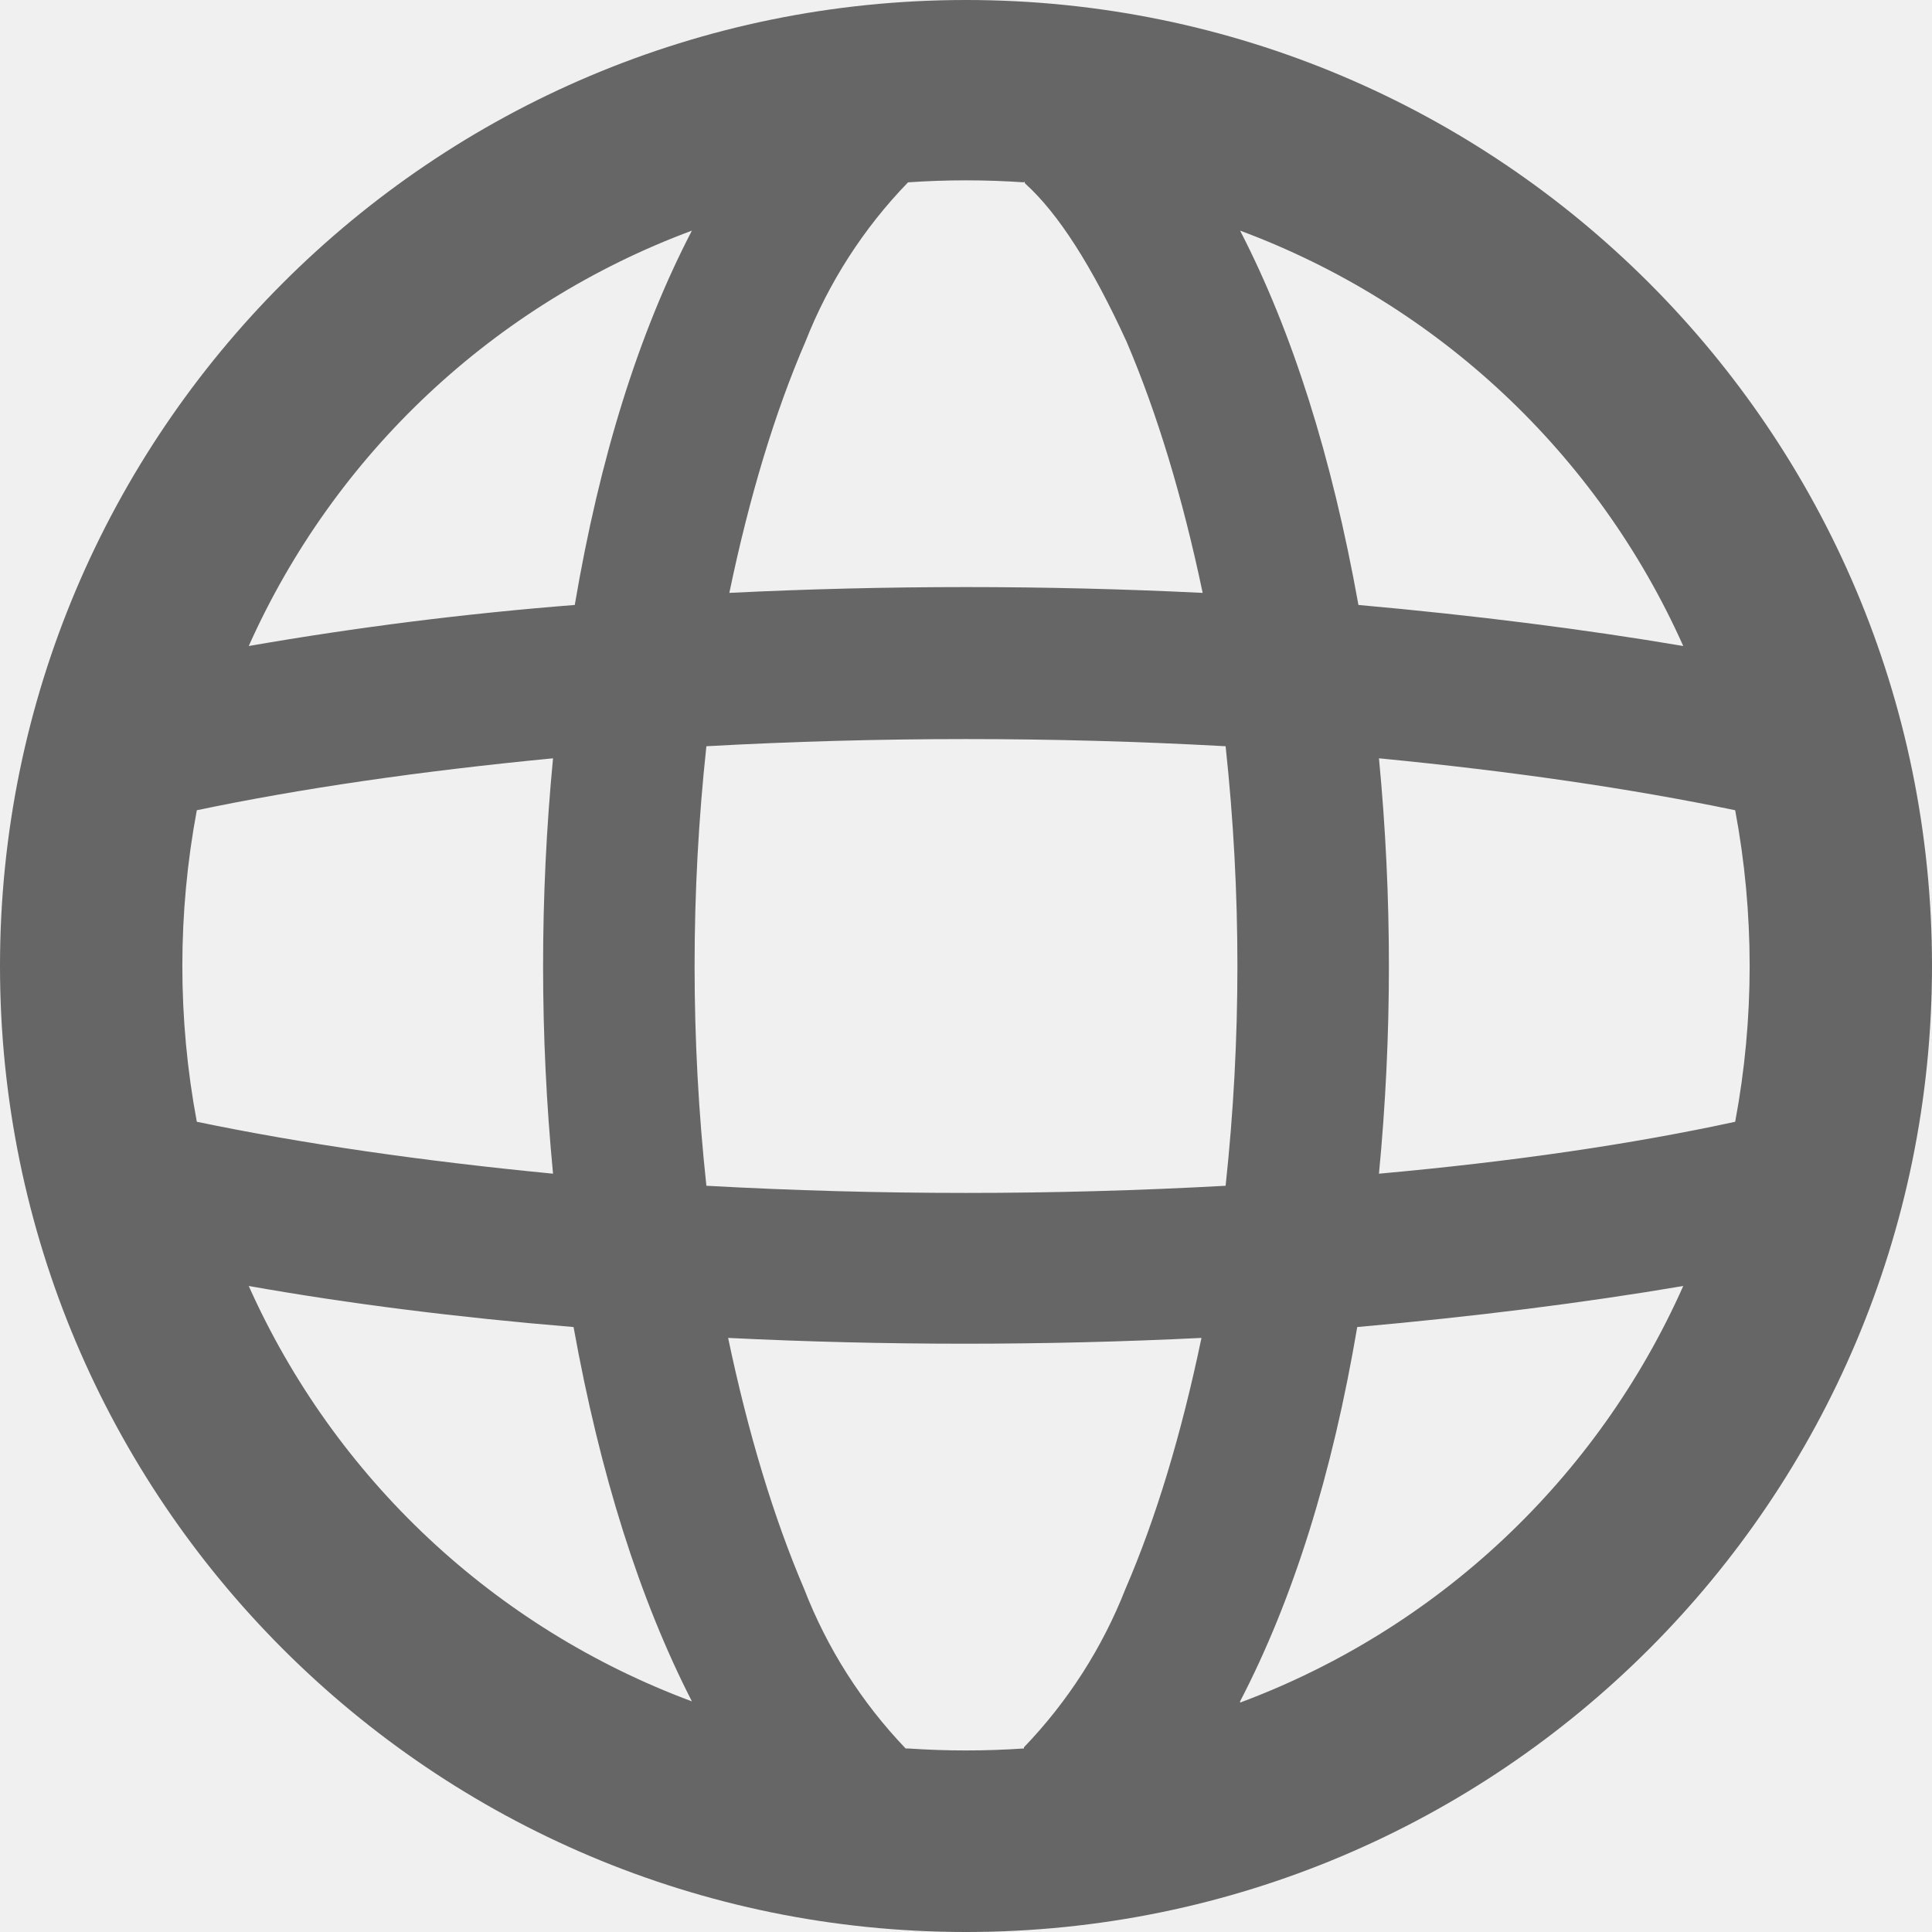
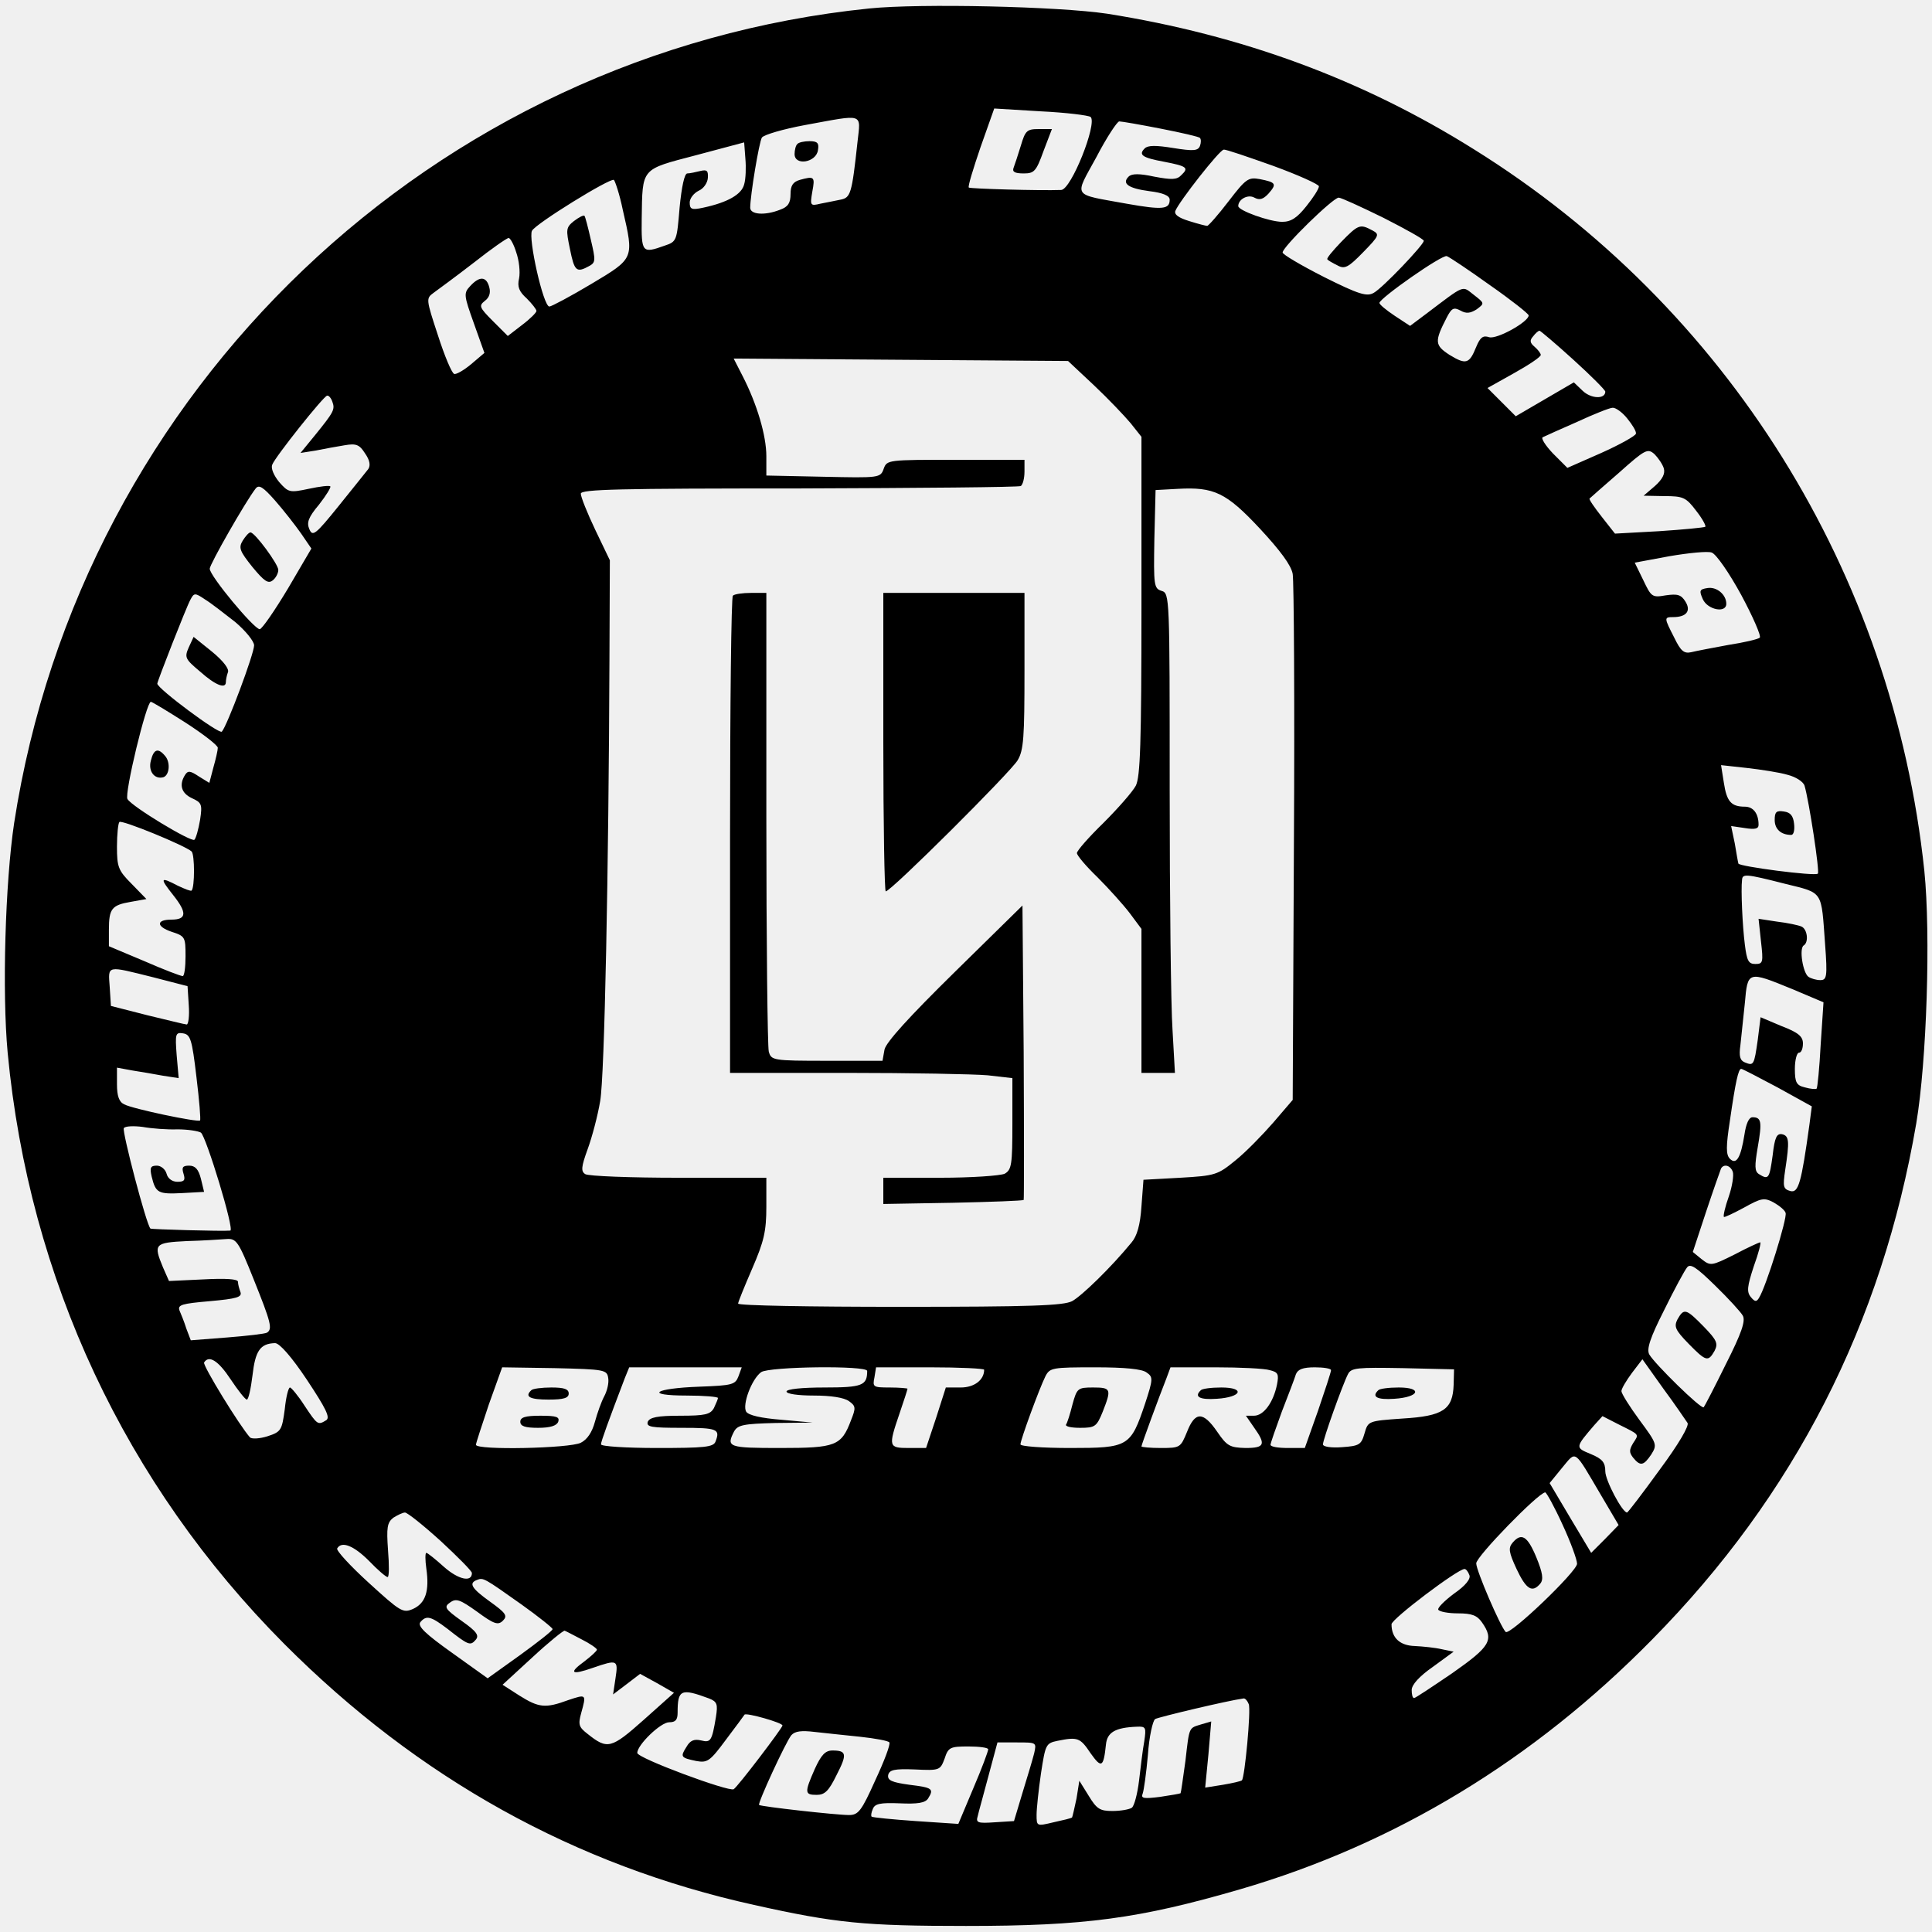
- <svg xmlns="http://www.w3.org/2000/svg" fill="none" viewBox="0 0 16 16">
-   <g clip-path="url(#a)">
-     <path fill-rule="evenodd" clip-rule="evenodd" d="M10.27 14.1a6.5 6.5 0 0 0 3.67-3.45q-1.24.21-2.7.34-.31 1.83-.97 3.1M8 16A8 8 0 1 0 8 0a8 8 0 0 0 0 16m.48-1.52a7 7 0 0 1-.96 0H7.5a4 4 0 0 1-.84-1.32q-.38-.89-.63-2.08a40 40 0 0 0 3.92 0q-.25 1.2-.63 2.08a4 4 0 0 1-.84 1.31zm2.94-4.76q1.66-.15 2.95-.43a7 7 0 0 0 0-2.58q-1.3-.27-2.95-.43a18 18 0 0 1 0 3.44m-1.27-3.54a17 17 0 0 1 0 3.64 39 39 0 0 1-4.3 0 17 17 0 0 1 0-3.64 39 39 0 0 1 4.3 0m1.1-1.17q1.45.13 2.69.34a6.5 6.5 0 0 0-3.67-3.44q.65 1.26.98 3.1M8.48 1.5l.01.02q.41.37.84 1.31.38.89.63 2.08a40 40 0 0 0-3.92 0q.25-1.2.63-2.08a4 4 0 0 1 .85-1.32 7 7 0 0 1 .96 0m-2.75.4a6.5 6.5 0 0 0-3.67 3.44 29 29 0 0 1 2.7-.34q.31-1.83.97-3.1M4.58 6.28q-1.66.16-2.95.43a7 7 0 0 0 0 2.58q1.3.27 2.95.43a18 18 0 0 1 0-3.44m.17 4.71q-1.45-.12-2.69-.34a6.5 6.5 0 0 0 3.67 3.44q-.65-1.27-.98-3.1" fill="#666" />
+ <svg xmlns="http://www.w3.org/2000/svg" version="1.0" width="479pt" height="479pt" viewBox="0 0 479 479" preserveAspectRatio="xMidYMid meet">
+   <g transform="translate(0,479) scale(0.1,-0.1)" fill="#000000" stroke="none">
+     <path d="M2155 4769 c-1079 -110 -1954 -943 -2120 -2020 -22 -147 -30 -418 -16 -569 53 -561 292 -1070 686 -1466 332 -333 721 -549 1165 -647 202 -45 273 -52 525 -52 295 0 429 18 680 91 384 112 727 320 1021 619 353 358 570 783 655 1280 26 154 36 468 20 626 -78 739 -489 1398 -1117 1789 -276 173 -575 283 -909 336 -120 18 -463 26 -590 13z m549 -269 c17 -16 -48 -180 -73 -181 -52 -2 -226 3 -229 6 -3 2 11 47 29 100 l34 96 115 -7 c63 -3 119 -10 124 -14z m-578 -62 c-14 -129 -17 -138 -42 -143 -13 -3 -36 -7 -50 -10 -25 -6 -26 -5 -20 30 7 37 5 39 -31 29 -17 -5 -23 -14 -23 -35 0 -22 -6 -32 -26 -39 -38 -15 -74 -12 -74 5 0 30 22 163 29 174 5 7 53 21 107 31 148 27 138 31 130 -42z m752 33 c51 -10 95 -20 97 -23 3 -3 3 -12 0 -20 -5 -12 -16 -13 -66 -5 -43 7 -63 7 -71 -1 -16 -16 -6 -23 48 -33 57 -11 62 -15 43 -33 -11 -12 -24 -12 -67 -4 -37 8 -56 8 -64 0 -17 -17 -1 -29 52 -36 33 -4 50 -11 50 -21 0 -24 -17 -26 -107 -10 -137 25 -130 14 -75 115 26 50 52 89 57 89 6 0 52 -8 103 -18z m-1033 -138 c-6 -25 -41 -45 -102 -58 -28 -6 -33 -4 -33 13 0 10 10 23 22 29 12 5 22 19 23 32 1 18 -2 21 -19 17 -12 -3 -26 -6 -32 -6 -7 0 -14 -33 -19 -84 -7 -83 -7 -85 -37 -95 -56 -20 -58 -18 -57 67 2 127 -3 121 134 157 l120 32 3 -40 c2 -22 1 -51 -3 -64z m1311 46 c63 -23 114 -46 114 -51 0 -6 -14 -28 -31 -49 -23 -29 -38 -39 -60 -39 -31 0 -109 28 -109 39 0 17 24 30 40 21 13 -7 22 -4 35 10 21 24 19 28 -22 36 -28 5 -34 1 -77 -55 -26 -34 -50 -61 -53 -61 -3 0 -23 5 -45 12 -26 8 -37 16 -34 25 9 23 110 152 120 152 5 1 60 -18 122 -40z m-1612 -109 c28 -122 29 -120 -78 -184 -52 -31 -99 -56 -104 -56 -15 0 -53 170 -43 188 10 18 193 131 203 126 3 -3 14 -35 22 -74z m1886 -20 c55 -28 100 -53 100 -57 0 -10 -102 -117 -124 -129 -17 -10 -37 -4 -123 39 -57 29 -103 56 -103 61 0 14 125 136 139 136 6 0 56 -23 111 -50z m-2150 -86 c7 -20 10 -48 7 -64 -5 -21 0 -33 19 -50 13 -13 24 -27 24 -31 0 -4 -16 -20 -36 -35 l-35 -27 -37 37 c-34 34 -35 38 -20 50 11 8 15 20 11 34 -7 27 -24 28 -47 3 -17 -18 -16 -23 9 -93 l26 -73 -33 -28 c-18 -15 -37 -26 -42 -24 -6 2 -24 45 -40 95 -30 91 -30 92 -11 106 11 8 56 41 100 75 43 34 82 61 86 61 4 0 13 -16 19 -36z m2414 -81 c53 -37 96 -71 96 -75 0 -16 -79 -60 -98 -54 -15 5 -22 0 -32 -24 -17 -42 -25 -45 -66 -20 -37 24 -38 33 -7 93 12 23 17 26 34 17 14 -8 24 -7 40 3 20 15 20 15 -7 36 -30 23 -20 27 -118 -47 l-40 -30 -38 25 c-21 14 -38 28 -38 32 1 12 155 120 167 116 6 -2 54 -34 107 -72z m207 -185 c43 -39 79 -75 79 -79 0 -19 -35 -18 -56 2 l-22 21 -72 -42 -72 -42 -35 35 -35 35 66 37 c36 20 66 40 66 45 0 4 -7 13 -15 20 -12 10 -13 16 -4 26 6 8 13 14 16 14 2 0 40 -32 84 -72z m-1189 -63 c35 -33 75 -75 91 -94 l27 -34 0 -419 c0 -343 -3 -424 -14 -446 -8 -15 -44 -56 -80 -92 -36 -35 -66 -69 -66 -75 0 -6 23 -33 51 -60 28 -28 64 -68 80 -89 l29 -39 0 -179 0 -178 42 0 41 0 -6 107 c-4 58 -7 326 -7 594 0 481 0 488 -20 494 -19 6 -20 13 -18 128 l3 122 55 3 c90 5 120 -9 204 -99 50 -54 77 -90 81 -112 3 -18 5 -318 3 -668 l-3 -636 -48 -56 c-27 -31 -69 -74 -94 -94 -44 -36 -50 -38 -137 -43 l-91 -5 -5 -66 c-3 -46 -11 -74 -25 -90 -50 -61 -123 -132 -147 -145 -22 -11 -100 -14 -428 -14 -220 0 -400 3 -400 8 0 4 16 43 35 87 29 67 35 92 35 153 l0 72 -217 0 c-120 0 -224 4 -232 9 -11 7 -10 18 6 62 11 30 25 83 31 119 11 62 21 574 23 1093 l1 248 -36 75 c-20 42 -36 82 -36 90 0 11 95 13 541 13 297 1 545 3 550 6 5 4 9 19 9 36 l0 29 -170 0 c-168 0 -171 0 -179 -22 -8 -23 -11 -23 -150 -20 l-141 3 0 48 c0 51 -23 129 -59 199 l-22 43 415 -3 414 -3 64 -60z m-1888 -41 c7 -19 4 -25 -43 -83 l-36 -44 38 6 c20 4 52 10 71 13 29 5 37 2 51 -20 12 -17 14 -30 8 -39 -5 -6 -38 -48 -73 -91 -58 -72 -65 -77 -73 -58 -7 16 -3 29 24 61 18 23 30 43 28 45 -2 3 -26 0 -54 -6 -47 -10 -50 -9 -73 17 -13 16 -21 34 -17 43 7 19 128 171 136 171 4 1 10 -6 13 -15z m3210 -41 c13 -16 23 -32 22 -38 0 -5 -39 -27 -86 -48 l-84 -37 -36 36 c-19 20 -30 38 -25 40 6 3 44 20 85 38 41 19 81 35 88 35 7 1 24 -11 36 -26z m91 -124 c4 -13 -3 -27 -22 -44 l-28 -24 51 -1 c47 0 54 -3 79 -36 15 -19 25 -37 23 -40 -3 -2 -54 -7 -115 -11 l-109 -6 -33 42 c-18 23 -32 43 -30 45 2 2 35 31 73 64 65 58 71 61 88 46 9 -9 20 -25 23 -35z m-3379 -161 l26 -38 -58 -99 c-33 -55 -64 -100 -70 -101 -14 0 -124 132 -124 150 0 11 89 167 114 199 8 10 18 4 48 -30 21 -24 50 -61 64 -81z m3571 -153 c29 -54 50 -102 46 -106 -5 -4 -39 -12 -78 -18 -38 -7 -80 -15 -92 -18 -18 -4 -26 3 -42 36 -25 49 -26 51 -3 51 33 0 45 15 31 38 -11 18 -20 20 -49 16 -34 -6 -36 -4 -56 38 l-21 43 86 16 c47 8 95 13 105 9 11 -4 43 -50 73 -105z m-3734 -67 c26 -22 47 -48 47 -58 0 -21 -67 -200 -80 -214 -7 -7 -160 107 -160 119 0 6 72 190 82 208 9 17 11 18 36 1 15 -9 48 -35 75 -56z m-124 -249 c45 -29 81 -57 81 -63 0 -6 -5 -28 -11 -49 l-10 -38 -26 16 c-21 14 -27 15 -34 4 -16 -25 -9 -46 17 -58 24 -11 26 -15 20 -54 -4 -23 -10 -45 -14 -49 -7 -7 -155 82 -166 101 -8 13 47 241 58 241 3 0 41 -23 85 -51z m3973 -130 c20 -5 39 -17 42 -27 11 -37 38 -213 33 -218 -7 -7 -197 18 -197 25 -1 3 -5 26 -9 50 l-9 43 34 -5 c25 -4 34 -2 34 8 0 28 -13 45 -34 45 -34 0 -45 13 -52 59 l-7 44 64 -7 c35 -4 81 -11 101 -17z m-3957 -190 c8 -8 8 -89 0 -97 -2 -2 -17 4 -34 12 -44 23 -46 20 -11 -24 34 -43 33 -60 -5 -60 -38 0 -38 -17 0 -30 34 -11 35 -13 35 -61 0 -27 -3 -49 -7 -49 -5 0 -47 16 -95 37 l-88 37 0 41 c0 52 7 61 54 69 l39 7 -37 38 c-33 33 -36 42 -36 92 0 31 3 58 6 61 6 6 162 -58 179 -73z m3950 -80 c97 -24 90 -15 100 -151 6 -80 4 -88 -12 -88 -10 0 -23 4 -29 8 -14 9 -24 71 -12 78 13 8 9 41 -6 47 -7 3 -34 9 -60 12 l-46 7 6 -56 c6 -52 5 -56 -14 -56 -17 0 -21 8 -26 48 -6 47 -10 136 -7 160 1 16 8 16 106 -9z m-4045 -232 l85 -22 3 -47 c2 -27 -1 -48 -5 -48 -4 0 -48 11 -98 23 l-90 23 -3 47 c-4 55 -9 53 108 24z m4063 -29 l78 -33 -7 -105 c-3 -58 -8 -107 -10 -109 -2 -2 -15 -1 -29 3 -21 5 -25 12 -25 46 0 22 5 40 10 40 6 0 10 10 10 23 0 17 -11 27 -53 43 l-52 22 -7 -56 c-9 -63 -10 -65 -32 -56 -12 5 -15 15 -11 43 2 20 7 66 11 104 7 80 7 80 117 35z m-3956 -218 c7 -57 11 -106 9 -108 -6 -5 -168 29 -188 40 -13 6 -18 21 -18 50 l0 41 38 -7 c20 -3 54 -9 76 -13 l39 -6 -5 57 c-4 53 -3 57 16 54 18 -3 22 -14 33 -108z m3920 -26 l85 -47 -6 -46 c-20 -144 -27 -169 -47 -164 -18 5 -19 11 -13 52 11 72 10 85 -8 89 -13 2 -18 -8 -23 -52 -8 -58 -10 -62 -34 -47 -11 7 -11 20 -3 67 11 63 9 74 -13 74 -9 0 -16 -16 -20 -43 -9 -57 -20 -76 -36 -60 -10 10 -10 30 0 95 14 97 21 128 28 128 3 0 43 -21 90 -46z m-3967 -104 c25 0 51 -4 58 -8 13 -9 84 -242 73 -243 -19 -2 -196 3 -198 5 -10 9 -71 242 -66 249 3 5 24 6 47 3 22 -4 61 -7 86 -6z m3856 -105 c3 -8 -1 -36 -10 -62 -9 -25 -14 -48 -12 -50 1 -2 24 9 50 23 43 24 50 25 73 13 14 -8 28 -19 30 -26 5 -12 -49 -185 -66 -211 -6 -10 -10 -10 -20 2 -11 13 -9 27 7 76 12 33 19 60 16 60 -2 0 -31 -13 -63 -30 -58 -29 -60 -29 -82 -12 l-22 18 33 100 c18 54 35 102 37 107 7 12 23 8 29 -8z m-3667 -267 c43 -107 47 -123 33 -132 -5 -3 -49 -8 -99 -12 l-90 -7 -11 29 c-5 16 -13 36 -17 45 -5 14 6 17 75 23 67 6 81 10 76 23 -3 8 -6 19 -6 25 0 7 -30 9 -86 6 l-85 -4 -15 34 c-24 58 -21 61 59 65 39 1 84 4 98 5 25 2 30 -5 68 -100z m3692 -90 c7 -13 -3 -43 -42 -120 -28 -57 -53 -105 -55 -107 -6 -6 -122 108 -135 131 -7 13 2 41 37 110 25 51 51 99 57 106 8 10 23 0 69 -45 33 -32 64 -66 69 -75z m-3560 -159 c47 -71 58 -93 48 -100 -21 -13 -22 -12 -54 36 -16 25 -33 45 -36 45 -4 0 -10 -24 -13 -54 -7 -52 -9 -56 -43 -67 -19 -6 -38 -7 -43 -3 -26 29 -118 179 -114 186 12 19 35 5 66 -42 18 -27 36 -50 40 -50 4 0 10 27 14 60 7 61 19 79 56 80 11 0 41 -34 79 -91z m3423 -107 c4 -7 -21 -51 -70 -117 -42 -58 -78 -105 -80 -105 -12 0 -54 80 -54 102 0 22 -7 31 -36 43 -39 16 -39 16 9 72 l20 22 41 -21 c52 -26 50 -23 35 -46 -10 -17 -10 -23 0 -36 18 -22 26 -20 45 8 15 24 14 27 -29 85 -25 34 -45 66 -45 72 0 6 12 26 26 45 l26 34 52 -73 c29 -39 55 -78 60 -85z m-2676 111 c2 -12 -3 -32 -10 -45 -7 -13 -17 -41 -23 -63 -7 -26 -19 -44 -35 -52 -27 -14 -260 -19 -260 -5 0 4 15 49 32 100 l33 92 130 -2 c125 -3 130 -4 133 -25z m323 5 c-8 -21 -15 -23 -97 -26 -113 -4 -138 -22 -31 -22 42 0 77 -3 77 -6 0 -3 -5 -14 -10 -25 -9 -16 -22 -19 -84 -19 -56 0 -75 -4 -80 -15 -4 -13 9 -15 84 -15 89 0 96 -3 84 -34 -5 -14 -28 -16 -145 -16 -76 0 -139 4 -139 9 0 7 19 59 59 164 l11 27 139 0 140 0 -8 -22z m319 13 c0 -36 -12 -41 -106 -41 -56 0 -94 -4 -94 -10 0 -6 29 -10 68 -10 42 0 75 -5 87 -14 17 -12 17 -17 5 -47 -24 -64 -38 -69 -176 -69 -128 0 -134 2 -114 41 9 16 23 19 103 21 l92 1 -78 7 c-50 4 -81 11 -87 20 -10 17 13 80 37 98 20 14 263 17 263 3z m290 3 c0 -25 -24 -44 -58 -44 l-37 0 -24 -75 -25 -75 -43 0 c-50 0 -51 3 -23 85 11 32 20 60 20 62 0 1 -20 3 -44 3 -41 0 -43 1 -38 25 l4 25 134 0 c74 0 134 -3 134 -6z m403 -7 c16 -11 16 -16 -4 -77 -36 -107 -41 -110 -186 -110 -68 0 -123 4 -123 9 0 11 47 139 62 169 11 21 17 22 123 22 73 0 117 -4 128 -13z m305 6 c21 -5 23 -10 18 -36 -9 -44 -33 -77 -57 -77 l-20 0 20 -29 c30 -42 27 -51 -21 -51 -39 1 -46 5 -70 40 -35 51 -55 51 -75 0 -16 -39 -17 -40 -65 -40 -26 0 -48 2 -48 4 0 4 43 121 62 169 l10 27 112 0 c61 0 122 -3 134 -7z m152 0 c0 -5 -15 -50 -32 -100 l-33 -93 -42 0 c-24 0 -43 3 -43 8 0 4 13 41 28 82 16 41 32 83 35 93 5 12 17 17 47 17 22 0 40 -3 40 -7z m304 -36 c-2 -62 -26 -78 -127 -84 -85 -6 -85 -6 -94 -37 -8 -28 -13 -31 -56 -34 -26 -2 -47 1 -47 7 0 12 49 149 62 174 8 16 23 17 136 15 l127 -3 -1 -38z m366 -275 l43 -73 -34 -35 -34 -34 -52 87 -51 86 31 38 c36 43 28 48 97 -69z m-96 -72 c20 -43 36 -87 36 -97 0 -19 -167 -179 -177 -169 -13 13 -73 152 -73 170 0 17 153 174 171 176 3 0 23 -36 43 -80z m-2781 -41 c42 -39 77 -74 77 -79 0 -24 -34 -16 -69 15 -21 19 -41 35 -44 35 -3 0 -3 -18 0 -39 8 -56 -2 -86 -33 -100 -25 -11 -31 -7 -110 65 -46 42 -81 80 -78 85 11 19 41 7 79 -31 21 -22 42 -40 46 -40 4 0 4 30 1 67 -4 56 -2 68 13 80 11 7 24 13 29 13 6 0 46 -32 89 -71z m2550 -84 c4 -9 -9 -26 -38 -46 -24 -18 -42 -36 -39 -40 3 -5 25 -9 49 -9 34 0 47 -5 59 -22 31 -44 21 -60 -73 -126 -50 -34 -92 -62 -95 -62 -4 0 -6 9 -6 20 0 13 19 34 52 57 l52 38 -29 6 c-17 4 -47 7 -67 8 -37 1 -58 20 -58 54 0 13 164 137 181 137 4 0 9 -7 12 -15z m-2350 -73 c42 -30 77 -58 77 -61 0 -4 -36 -32 -80 -64 l-81 -58 -88 63 c-66 47 -86 66 -79 76 15 18 26 15 67 -16 52 -41 57 -43 70 -28 10 11 3 21 -34 47 -42 30 -45 35 -29 46 15 11 25 7 67 -23 42 -31 52 -34 64 -22 12 12 7 19 -32 47 -46 33 -54 46 -32 54 15 6 17 5 110 -61z m150 -87 c20 -10 37 -22 37 -25 0 -3 -14 -16 -31 -29 -40 -29 -33 -35 21 -16 61 21 63 20 56 -26 l-6 -40 33 25 34 26 42 -23 42 -24 -75 -67 c-81 -72 -90 -74 -139 -35 -22 17 -24 23 -16 52 13 47 13 47 -32 32 -57 -21 -73 -19 -121 11 l-42 27 74 68 c41 38 77 67 80 66 3 -1 22 -11 43 -22z m315 -146 c20 -8 22 -14 17 -46 -10 -60 -13 -64 -37 -58 -17 4 -27 0 -36 -16 -16 -25 -14 -27 24 -35 28 -5 34 -1 74 53 24 32 45 60 46 62 5 5 94 -20 94 -27 0 -6 -111 -152 -121 -158 -12 -7 -239 77 -239 90 0 20 58 76 79 76 16 0 21 6 21 24 0 57 8 61 78 35z m1338 -14 c6 -14 -10 -183 -17 -189 -2 -2 -23 -7 -47 -11 l-44 -7 8 82 7 82 -24 -7 c-32 -10 -30 -4 -40 -91 -6 -43 -11 -79 -12 -80 -1 -1 -24 -5 -51 -9 -40 -5 -48 -4 -43 8 3 8 9 51 13 96 3 45 12 85 18 89 9 5 181 46 219 51 4 1 10 -6 13 -14z m-259 -92 c-4 -21 -9 -65 -13 -98 -4 -33 -12 -63 -18 -67 -6 -4 -27 -8 -48 -8 -31 0 -39 5 -59 38 l-23 37 -7 -44 c-5 -24 -10 -45 -11 -47 -2 -2 -23 -7 -46 -12 -42 -10 -42 -10 -42 19 0 15 5 62 11 103 11 71 12 74 41 80 50 10 56 8 82 -31 27 -38 32 -35 38 22 3 30 23 42 77 44 22 1 23 -2 18 -36z m-704 11 c37 -4 70 -10 72 -14 3 -5 -13 -47 -35 -94 -34 -76 -42 -86 -65 -86 -32 0 -219 21 -223 25 -4 4 66 156 80 173 9 10 25 12 58 8 25 -3 76 -8 113 -12z m431 -41 c-4 -16 -17 -59 -29 -98 l-21 -70 -48 -3 c-42 -3 -47 -1 -42 15 2 10 15 55 27 101 l22 82 49 0 c48 0 48 0 42 -27z m-114 10 c0 -5 -16 -48 -37 -97 l-37 -88 -105 7 c-58 4 -108 9 -110 11 -2 2 -1 10 3 19 5 13 18 16 67 14 44 -2 63 1 70 12 15 24 11 27 -46 34 -44 6 -55 11 -53 24 3 13 15 16 66 14 62 -3 63 -2 74 27 9 28 14 30 59 30 27 0 49 -3 49 -7z" />
+     <path d="M2531 4429 c-7 -23 -15 -47 -18 -55 -4 -10 3 -14 25 -14 26 0 31 5 49 55 l21 55 -33 0 c-29 0 -33 -4 -44 -41z" />
+     <path d="M1977 4433 c-4 -3 -7 -15 -7 -25 0 -30 54 -21 58 10 3 17 -1 22 -21 22 -13 0 -27 -3 -30 -7z" />
+     <path d="M1423 4242 c-20 -16 -20 -21 -10 -69 11 -55 16 -60 47 -43 17 9 17 14 5 65 -7 31 -14 58 -16 60 -3 2 -14 -4 -26 -13z" />
+     <path d="M3325 4190 c-21 -22 -37 -41 -34 -43 2 -3 13 -9 25 -15 18 -10 27 -5 64 33 40 41 41 44 22 54 -30 16 -34 15 -77 -29z" />
+     <path d="M1817 3313 c-4 -3 -7 -271 -7 -595 l0 -588 289 0 c158 0 316 -3 350 -6 l61 -7 0 -113 c0 -102 -2 -114 -19 -124 -11 -5 -83 -10 -160 -10 l-141 0 0 -33 0 -32 173 3 c94 2 173 5 175 7 1 1 1 166 0 366 l-3 364 -168 -165 c-114 -112 -170 -174 -174 -192 l-5 -28 -138 0 c-134 0 -138 1 -144 23 -3 12 -6 273 -6 580 l0 557 -38 0 c-21 0 -42 -3 -45 -7z" />
+     <path d="M2190 2950 c0 -203 3 -370 6 -370 13 0 309 295 327 325 15 25 17 57 17 222 l0 193 -175 0 -175 0 0 -370z" />
+     <path d="M602 3450 c-11 -18 -8 -26 24 -66 29 -35 39 -42 50 -33 8 6 14 18 14 26 0 14 -58 93 -69 93 -4 0 -12 -9 -19 -20z" />
+     <path d="M4233 3332 c-19 -3 -21 -6 -11 -28 12 -26 58 -35 58 -11 0 23 -24 43 -47 39z" />
+     <path d="M468 3185 c-11 -25 -9 -29 28 -60 38 -34 64 -44 64 -26 0 5 2 16 5 24 4 8 -11 28 -39 51 l-46 37 -12 -26z" />
+     <path d="M374 2904 c-7 -26 9 -47 31 -41 15 5 18 36 5 52 -18 22 -29 18 -36 -11z" />
+     <path d="M4400 2757 c0 -23 16 -37 41 -37 6 0 9 12 7 28 -2 19 -9 28 -25 30 -19 3 -23 -1 -23 -21z" />
+     <path d="M376 1873 c10 -41 16 -44 76 -41 l54 3 -8 33 c-6 23 -14 32 -29 32 -16 0 -19 -4 -14 -20 5 -16 2 -20 -15 -20 -13 0 -24 8 -27 20 -3 11 -14 20 -24 20 -16 0 -18 -5 -13 -27z" />
+     <path d="M4159 1519 c-9 -18 -6 -26 27 -60 44 -45 49 -46 65 -18 9 18 6 26 -27 60 -44 45 -49 46 -65 18z" />
+     <path d="M1317 1343 c-17 -16 -3 -23 43 -23 38 0 50 4 50 15 0 11 -11 15 -43 15 -24 0 -47 -3 -50 -7z" />
+     <path d="M1290 1265 c0 -11 12 -15 44 -15 30 0 46 5 50 15 4 12 -4 15 -44 15 -38 0 -50 -4 -50 -15z" />
+     <path d="M2659 1308 c-6 -24 -13 -46 -16 -50 -2 -5 14 -8 35 -8 37 0 41 3 56 40 22 56 21 60 -24 60 -38 0 -40 -2 -51 -42z" />
+     <path d="M2977 1343 c-17 -16 -3 -24 40 -21 62 4 71 28 11 28 -25 0 -48 -3 -51 -7z" />
+     <path d="M3417 1343 c-17 -16 -3 -24 40 -21 62 4 71 28 11 28 -25 0 -48 -3 -51 -7z" />
+     <path d="M3750 965 c-11 -13 -9 -24 10 -65 24 -51 39 -60 59 -36 8 10 6 26 -10 65 -22 53 -37 62 -59 36z" />
+     <path d="M2020 404 c-26 -59 -25 -64 5 -64 20 0 30 10 49 49 27 52 25 61 -10 61 -18 0 -28 -11 -44 -46z" />
  </g>
-   <defs>
-     <clipPath id="a">
-       <path fill="#fff" d="M0 0h16v16H0z" />
-     </clipPath>
-   </defs>
</svg>
